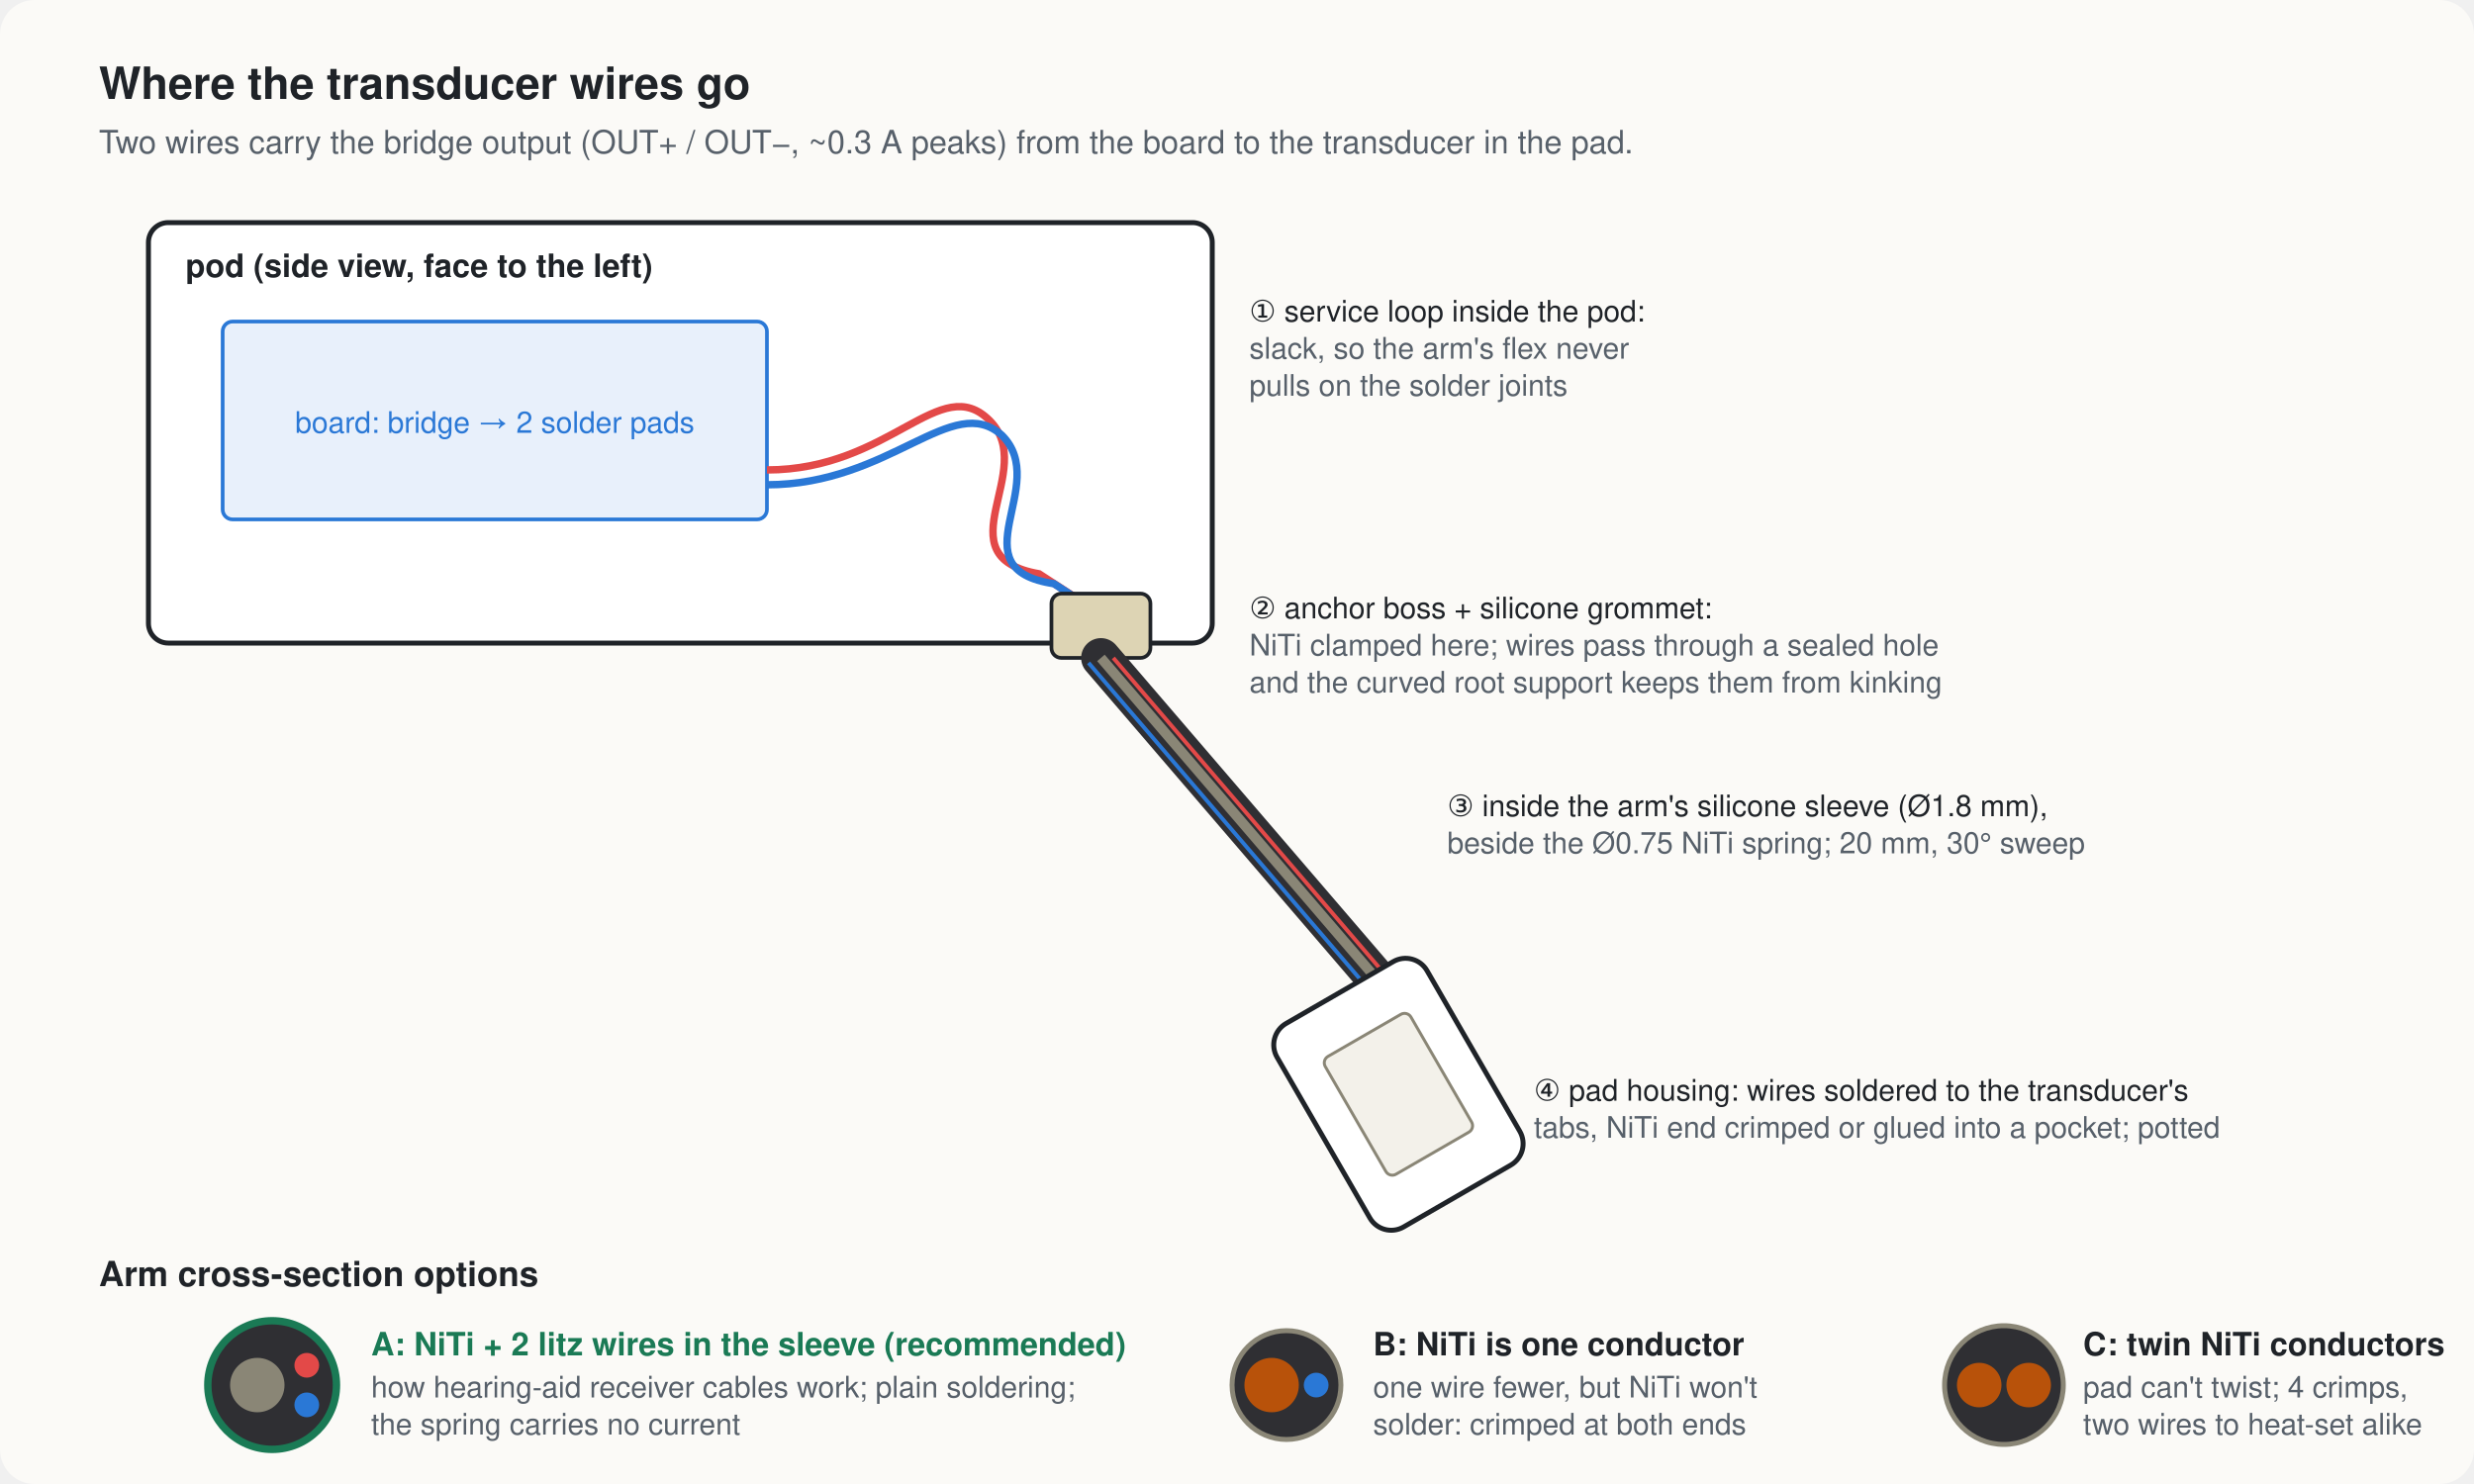
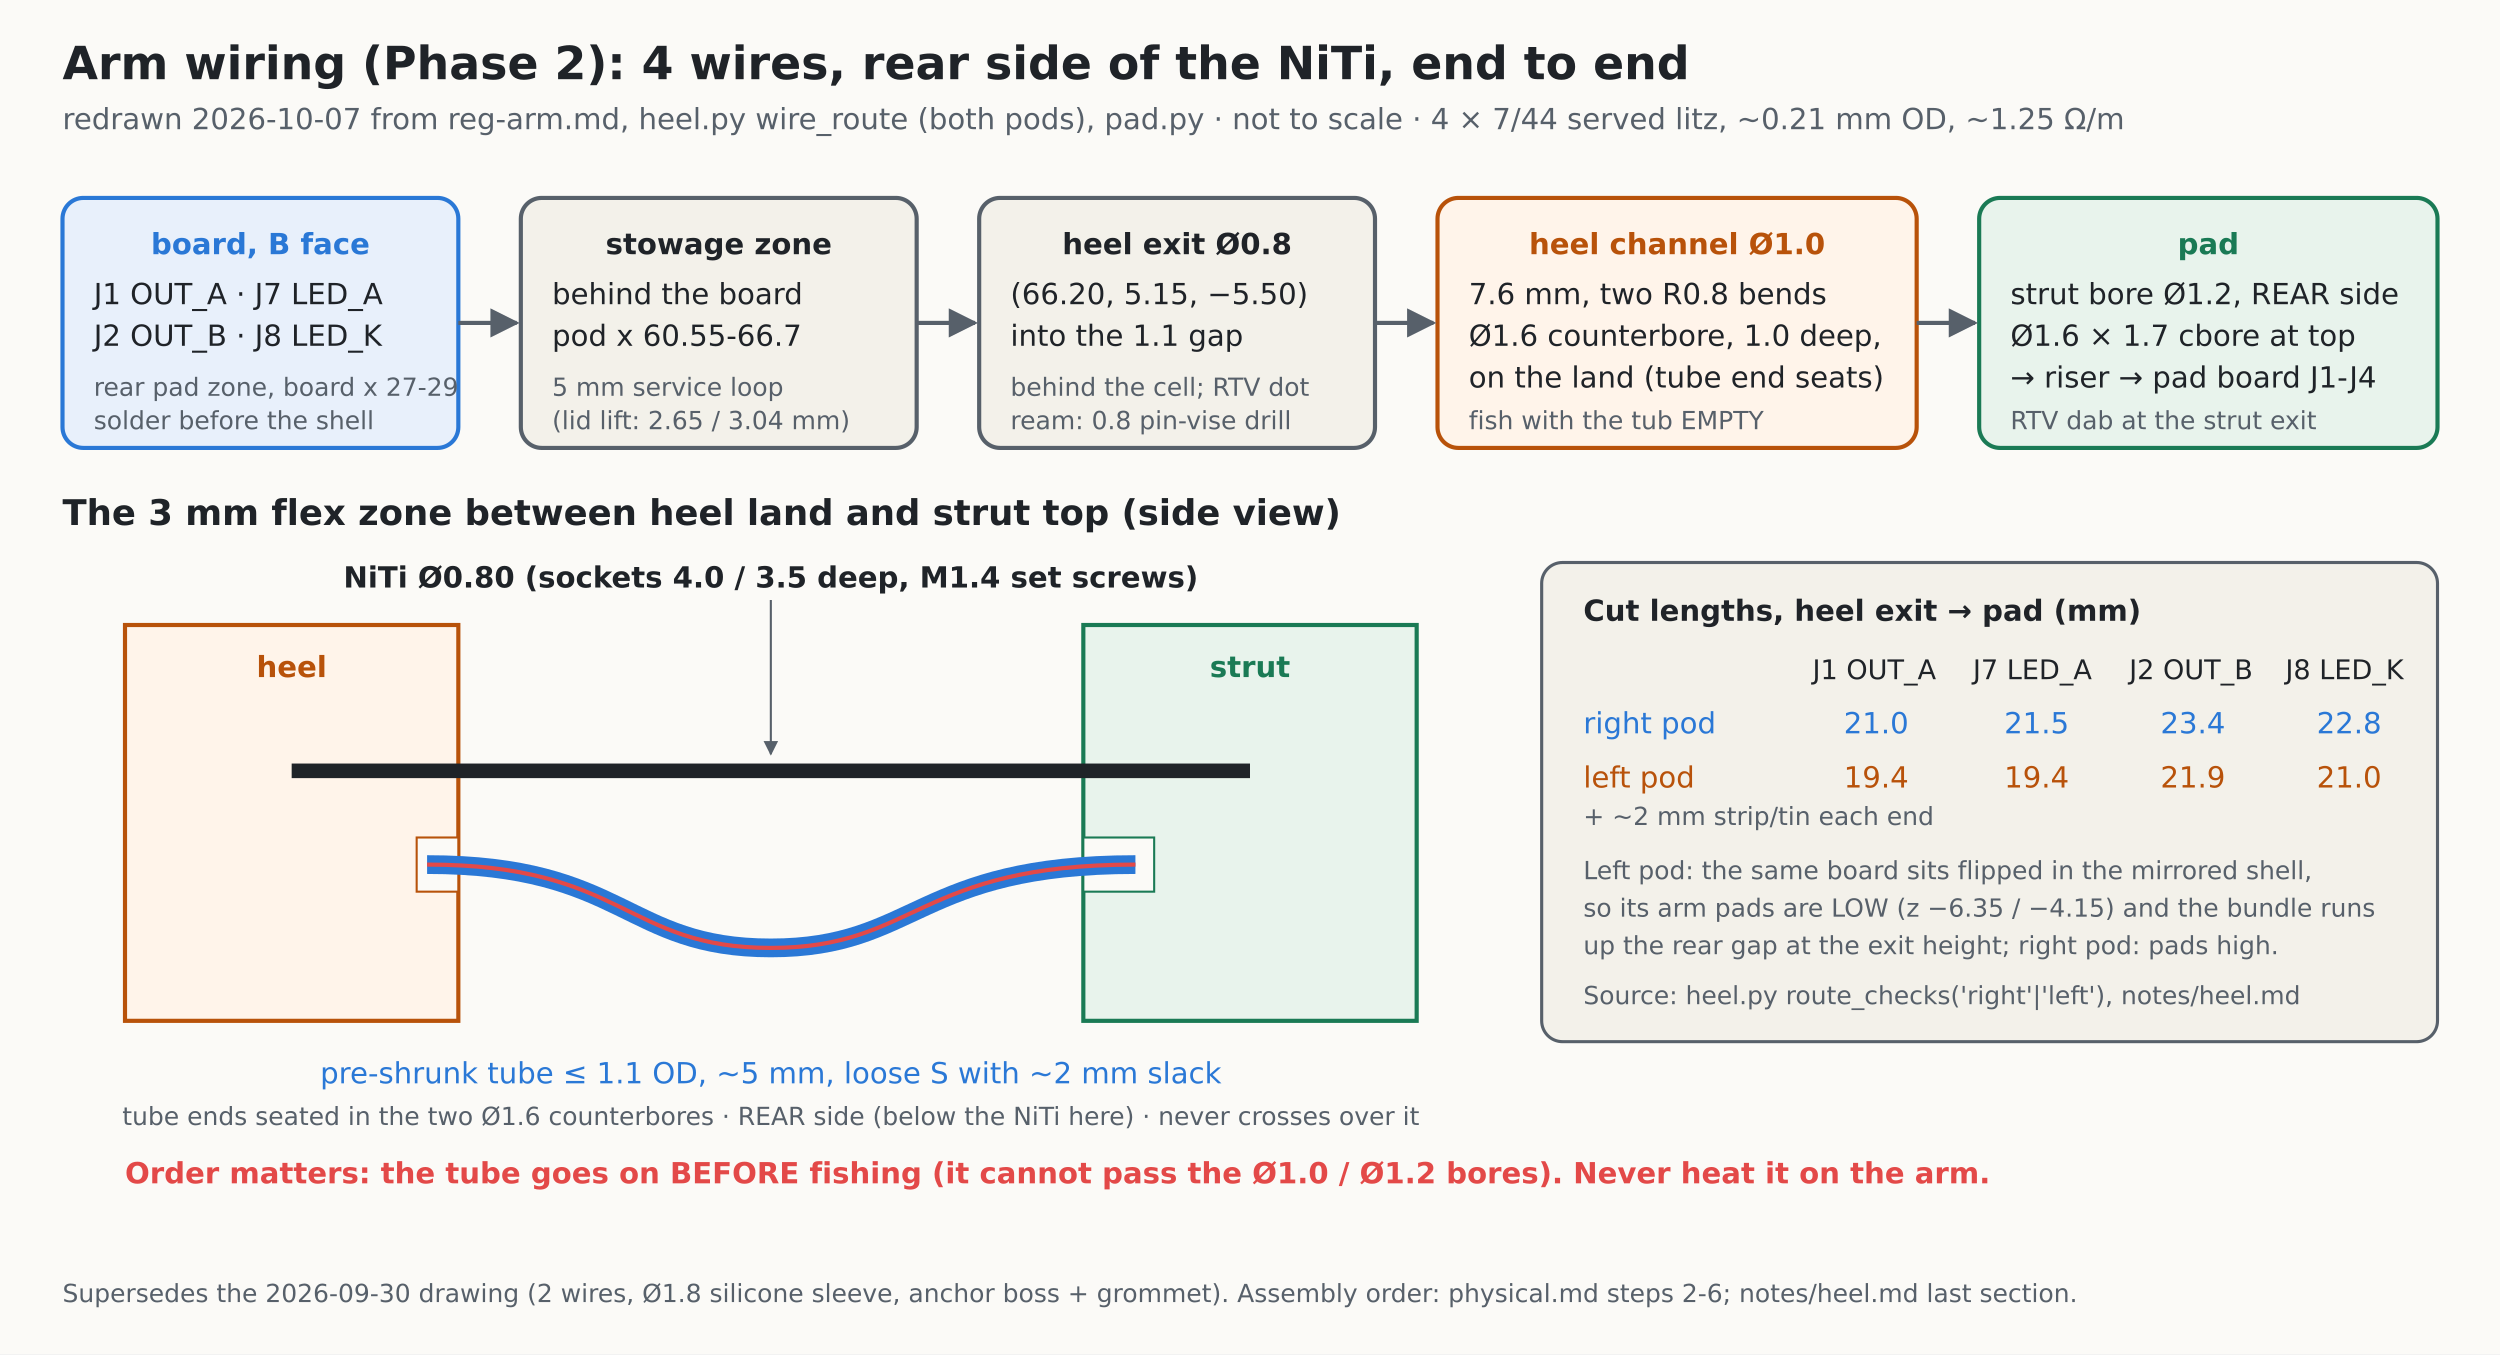
- <svg xmlns="http://www.w3.org/2000/svg" viewBox="0 0 1000 600" role="img" aria-label="Where the transducer wires go. Two fine flexible wires leave the board through a service loop, exit the pod through a grommet in the arm's anchor, run inside the arm's silicone sleeve beside the NiTi spring, and are soldered to the transducer inside the pad housing. Three cross-section options are compared; option A, two litz wires beside the NiTi in the sleeve, is recommended." font-family="Helvetica, Arial, sans-serif">
+ <svg xmlns="http://www.w3.org/2000/svg" viewBox="0 0 1200 650" role="img" aria-label="Arm wiring, Phase 2: four litz wires run from the board's rear B pads through the stowage zone, the heel exit and channel, a shrink tube across the flex zone on the rear side of the NiTi, the strut bore, to the pad board." font-family="DejaVu Sans, Helvetica, Arial, sans-serif" font-size="14">
  <defs>
    <marker id="a" viewBox="0 0 10 10" refX="9" refY="5" markerWidth="7" markerHeight="7" orient="auto">
-       <path d="M0,0 L10,5 L0,10 z" fill="#1f2328" />
+       <path d="M0,0 L10,5 L0,10 z" fill="#57606a" />
    </marker>
  </defs>
-   <rect width="1000" height="600" rx="14" fill="#fbfaf7" />
-   <text x="40" y="40" font-size="18" font-weight="700" fill="#1f2328">Where the transducer wires go</text>
-   <text x="40" y="62" font-size="13" fill="#57606a">Two wires carry the bridge output (OUT+ / OUT−, ~0.3 A peaks) from the board to the transducer in the pad.</text>
-   <rect x="60" y="90" width="430" height="170" rx="8" fill="#ffffff" stroke="#1f2328" stroke-width="2" />
-   <text x="75" y="112" font-size="13" font-weight="700" fill="#1f2328">pod (side view, face to the left)</text>
-   <rect x="90" y="130" width="220" height="80" rx="4" fill="#e8f0fb" stroke="#2a78d6" stroke-width="1.5" />
-   <text x="200" y="175" font-size="12" fill="#2a78d6" text-anchor="middle">board: bridge → 2 solder pads</text>
-   <path d="M310,190 C360,190 380,150 400,170 C420,190 380,225 420,232 L440,245" fill="none" stroke="#e34948" stroke-width="3" />
-   <path d="M310,196 C360,196 385,158 405,176 C425,196 386,230 426,236 L446,249" fill="none" stroke="#2a78d6" stroke-width="3" />
-   <text x="505" y="130" font-size="12" fill="#1f2328">① service loop inside the pod:</text>
-   <text x="505" y="145" font-size="12" fill="#57606a">slack, so the arm's flex never</text>
-   <text x="505" y="160" font-size="12" fill="#57606a">pulls on the solder joints</text>
-   <rect x="425" y="240" width="40" height="26" rx="4" fill="#ddd4b4" stroke="#1f2328" stroke-width="1.5" />
-   <text x="505" y="250" font-size="12" fill="#1f2328">② anchor boss + silicone grommet:</text>
-   <text x="505" y="265" font-size="12" fill="#57606a">NiTi clamped here; wires pass through a sealed hole</text>
-   <text x="505" y="280" font-size="12" fill="#57606a">and the curved root support keeps them from kinking</text>
-   <line x1="445" y1="266" x2="560" y2="400" stroke="#2f2f33" stroke-width="16" stroke-linecap="round" />
-   <line x1="445" y1="266" x2="560" y2="400" stroke="#8a8676" stroke-width="4" />
-   <line x1="450" y1="266" x2="565" y2="400" stroke="#e34948" stroke-width="1.6" />
-   <line x1="440" y1="268" x2="555" y2="402" stroke="#2a78d6" stroke-width="1.6" />
-   <text x="585" y="330" font-size="12" fill="#1f2328">③ inside the arm's silicone sleeve (Ø1.8 mm),</text>
-   <text x="585" y="345" font-size="12" fill="#57606a">beside the Ø0.75 NiTi spring; 20 mm, 30° sweep</text>
-   <rect x="530" y="395" width="70" height="95" rx="10" fill="#ffffff" stroke="#1f2328" stroke-width="2" transform="rotate(-30 565 442)" />
-   <rect x="545" y="415" width="40" height="55" rx="3" fill="#f3f1ea" stroke="#8a8676" stroke-width="1.2" transform="rotate(-30 565 442)" />
-   <text x="620" y="445" font-size="12" fill="#1f2328">④ pad housing: wires soldered to the transducer's</text>
-   <text x="620" y="460" font-size="12" fill="#57606a">tabs, NiTi end crimped or glued into a pocket; potted</text>
-   <text x="40" y="520" font-size="14" font-weight="700" fill="#1f2328">Arm cross-section options</text>
+   <rect width="1200" height="650" fill="#fbfaf7" />
+   <text x="30" y="38" font-size="22" font-weight="bold" fill="#1f2328">Arm wiring (Phase 2): 4 wires, rear side of the NiTi, end to end</text>
+   <text x="30" y="62" fill="#57606a">redrawn 2026-10-07 from reg-arm.md, heel.py wire_route (both pods), pad.py · not to scale · 4 × 7/44 served litz, ~0.21 mm OD, ~1.25 Ω/m</text>
  <g>
-     <circle cx="110" cy="560" r="26" fill="#2f2f33" stroke="#1a7a55" stroke-width="3" />
-     <circle cx="104" cy="560" r="11" fill="#8a8676" />
-     <circle cx="124" cy="552" r="5" fill="#e34948" />
-     <circle cx="124" cy="568" r="5" fill="#2a78d6" />
-     <text x="150" y="548" font-size="13" font-weight="700" fill="#1a7a55">A: NiTi + 2 litz wires in the sleeve (recommended)</text>
-     <text x="150" y="565" font-size="12" fill="#57606a">how hearing-aid receiver cables work; plain soldering;</text>
-     <text x="150" y="580" font-size="12" fill="#57606a">the spring carries no current</text>
+     <rect x="30" y="95" width="190" height="120" rx="10" fill="#e8f0fb" stroke="#2a78d6" stroke-width="2" />
+     <text x="125" y="122" text-anchor="middle" font-weight="bold" fill="#2a78d6">board, B face</text>
+     <text x="45" y="146" fill="#1f2328">J1 OUT_A · J7 LED_A</text>
+     <text x="45" y="166" fill="#1f2328">J2 OUT_B · J8 LED_K</text>
+     <text x="45" y="190" fill="#57606a" font-size="12">rear pad zone, board x 27-29</text>
+     <text x="45" y="206" fill="#57606a" font-size="12">solder before the shell</text>
+     <rect x="250" y="95" width="190" height="120" rx="10" fill="#f3f1ea" stroke="#57606a" stroke-width="2" />
+     <text x="345" y="122" text-anchor="middle" font-weight="bold" fill="#1f2328">stowage zone</text>
+     <text x="265" y="146" fill="#1f2328">behind the board</text>
+     <text x="265" y="166" fill="#1f2328">pod x 60.55-66.7</text>
+     <text x="265" y="190" fill="#57606a" font-size="12">5 mm service loop</text>
+     <text x="265" y="206" fill="#57606a" font-size="12">(lid lift: 2.65 / 3.04 mm)</text>
+     <rect x="470" y="95" width="190" height="120" rx="10" fill="#f3f1ea" stroke="#57606a" stroke-width="2" />
+     <text x="565" y="122" text-anchor="middle" font-weight="bold" fill="#1f2328">heel exit Ø0.8</text>
+     <text x="485" y="146" fill="#1f2328">(66.20, 5.15, −5.50)</text>
+     <text x="485" y="166" fill="#1f2328">into the 1.1 gap</text>
+     <text x="485" y="190" fill="#57606a" font-size="12">behind the cell; RTV dot</text>
+     <text x="485" y="206" fill="#57606a" font-size="12">ream: 0.8 pin-vise drill</text>
+     <rect x="690" y="95" width="230" height="120" rx="10" fill="#fff4ea" stroke="#b8520a" stroke-width="2" />
+     <text x="805" y="122" text-anchor="middle" font-weight="bold" fill="#b8520a">heel channel Ø1.0</text>
+     <text x="705" y="146" fill="#1f2328">7.6 mm, two R0.8 bends</text>
+     <text x="705" y="166" fill="#1f2328">Ø1.6 counterbore, 1.0 deep,</text>
+     <text x="705" y="186" fill="#1f2328">on the land (tube end seats)</text>
+     <text x="705" y="206" fill="#57606a" font-size="12">fish with the tub EMPTY</text>
+     <rect x="950" y="95" width="220" height="120" rx="10" fill="#e8f3ec" stroke="#1a7a55" stroke-width="2" />
+     <text x="1060" y="122" text-anchor="middle" font-weight="bold" fill="#1a7a55">pad</text>
+     <text x="965" y="146" fill="#1f2328">strut bore Ø1.2, REAR side</text>
+     <text x="965" y="166" fill="#1f2328">Ø1.6 × 1.7 cbore at top</text>
+     <text x="965" y="186" fill="#1f2328">→ riser → pad board J1-J4</text>
+     <text x="965" y="206" fill="#57606a" font-size="12">RTV dab at the strut exit</text>
+     <line x1="220" y1="155" x2="248" y2="155" stroke="#57606a" stroke-width="2" marker-end="url(#a)" />
+     <line x1="440" y1="155" x2="468" y2="155" stroke="#57606a" stroke-width="2" marker-end="url(#a)" />
+     <line x1="660" y1="155" x2="688" y2="155" stroke="#57606a" stroke-width="2" marker-end="url(#a)" />
+     <line x1="920" y1="155" x2="948" y2="155" stroke="#57606a" stroke-width="2" marker-end="url(#a)" />
  </g>
-   <g>
-     <circle cx="520" cy="560" r="22" fill="#2f2f33" stroke="#8a8676" stroke-width="2" />
-     <circle cx="514" cy="560" r="11" fill="#b8520a" />
-     <circle cx="532" cy="560" r="5" fill="#2a78d6" />
-     <text x="555" y="548" font-size="13" font-weight="700" fill="#1f2328">B: NiTi is one conductor</text>
-     <text x="555" y="565" font-size="12" fill="#57606a">one wire fewer, but NiTi won't</text>
-     <text x="555" y="580" font-size="12" fill="#57606a">solder: crimped at both ends</text>
-   </g>
-   <g>
-     <circle cx="810" cy="560" r="24" fill="#2f2f33" stroke="#8a8676" stroke-width="2" />
-     <circle cx="820" cy="560" r="9" fill="#b8520a" />
-     <circle cx="800" cy="560" r="9" fill="#b8520a" />
-     <text x="842" y="548" font-size="13" font-weight="700" fill="#1f2328">C: twin NiTi conductors</text>
-     <text x="842" y="565" font-size="12" fill="#57606a">pad can't twist; 4 crimps,</text>
-     <text x="842" y="580" font-size="12" fill="#57606a">two wires to heat-set alike</text>
-   </g>
+   <text x="30" y="252" font-size="17" font-weight="bold" fill="#1f2328">The 3 mm flex zone between heel land and strut top (side view)</text>
+   <rect x="60" y="300" width="160" height="190" fill="#fff4ea" stroke="#b8520a" stroke-width="2" />
+   <text x="140" y="325" text-anchor="middle" font-weight="bold" fill="#b8520a">heel</text>
+   <rect x="520" y="300" width="160" height="190" fill="#e8f3ec" stroke="#1a7a55" stroke-width="2" />
+   <text x="600" y="325" text-anchor="middle" font-weight="bold" fill="#1a7a55">strut</text>
+   <line x1="140" y1="370" x2="600" y2="370" stroke="#1f2328" stroke-width="7" />
+   <text x="370" y="282" text-anchor="middle" fill="#1f2328" font-weight="bold">NiTi Ø0.80 (sockets 4.0 / 3.5 deep, M1.4 set screws)</text>
+   <line x1="370" y1="288" x2="370" y2="362" stroke="#57606a" stroke-width="1" marker-end="url(#a)" />
+   <rect x="200" y="402" width="20" height="26" fill="#fbfaf7" stroke="#b8520a" />
+   <rect x="520" y="402" width="34" height="26" fill="#fbfaf7" stroke="#1a7a55" />
+   <path d="M205,415 C300,415 300,455 370,455 C440,455 440,415 545,415" fill="none" stroke="#2a78d6" stroke-width="9" />
+   <path d="M205,415 C300,415 300,455 370,455 C440,455 440,415 545,415" fill="none" stroke="#e34948" stroke-width="2" />
+   <text x="370" y="520" text-anchor="middle" fill="#2a78d6">pre-shrunk tube ≤ 1.1 OD, ~5 mm, loose S with ~2 mm slack</text>
+   <text x="370" y="540" text-anchor="middle" fill="#57606a" font-size="12">tube ends seated in the two Ø1.6 counterbores · REAR side (below the NiTi here) · never crosses over it</text>
+   <text x="60" y="568" fill="#e34948" font-weight="bold">Order matters: the tube goes on BEFORE fishing (it cannot pass the Ø1.0 / Ø1.2 bores). Never heat it on the arm.</text>
+   <rect x="740" y="270" width="430" height="230" rx="10" fill="#f3f1ea" stroke="#57606a" stroke-width="1.5" />
+   <text x="760" y="298" font-weight="bold" fill="#1f2328">Cut lengths, heel exit → pad (mm)</text>
+   <text x="870" y="326" fill="#1f2328" font-size="13">J1 OUT_A</text>
+   <text x="947" y="326" fill="#1f2328" font-size="13">J7 LED_A</text>
+   <text x="1022" y="326" fill="#1f2328" font-size="13">J2 OUT_B</text>
+   <text x="1097" y="326" fill="#1f2328" font-size="13">J8 LED_K</text>
+   <text x="760" y="352" fill="#2a78d6">right pod</text>
+   <text x="885" y="352" fill="#2a78d6">21.0</text>
+   <text x="962" y="352" fill="#2a78d6">21.5</text>
+   <text x="1037" y="352" fill="#2a78d6">23.4</text>
+   <text x="1112" y="352" fill="#2a78d6">22.8</text>
+   <text x="760" y="378" fill="#b8520a">left pod</text>
+   <text x="885" y="378" fill="#b8520a">19.4</text>
+   <text x="962" y="378" fill="#b8520a">19.4</text>
+   <text x="1037" y="378" fill="#b8520a">21.9</text>
+   <text x="1112" y="378" fill="#b8520a">21.0</text>
+   <text x="760" y="396" fill="#57606a" font-size="12">+ ~2 mm strip/tin each end</text>
+   <text x="760" y="422" fill="#57606a" font-size="12">Left pod: the same board sits flipped in the mirrored shell,</text>
+   <text x="760" y="440" fill="#57606a" font-size="12">so its arm pads are LOW (z −6.35 / −4.15) and the bundle runs</text>
+   <text x="760" y="458" fill="#57606a" font-size="12">up the rear gap at the exit height; right pod: pads high.</text>
+   <text x="760" y="482" fill="#57606a" font-size="12">Source: heel.py route_checks('right'|'left'), notes/heel.md</text>
+   <text x="30" y="625" fill="#57606a" font-size="12">Supersedes the 2026-09-30 drawing (2 wires, Ø1.8 silicone sleeve, anchor boss + grommet). Assembly order: physical.md steps 2-6; notes/heel.md last section.</text>
</svg>
